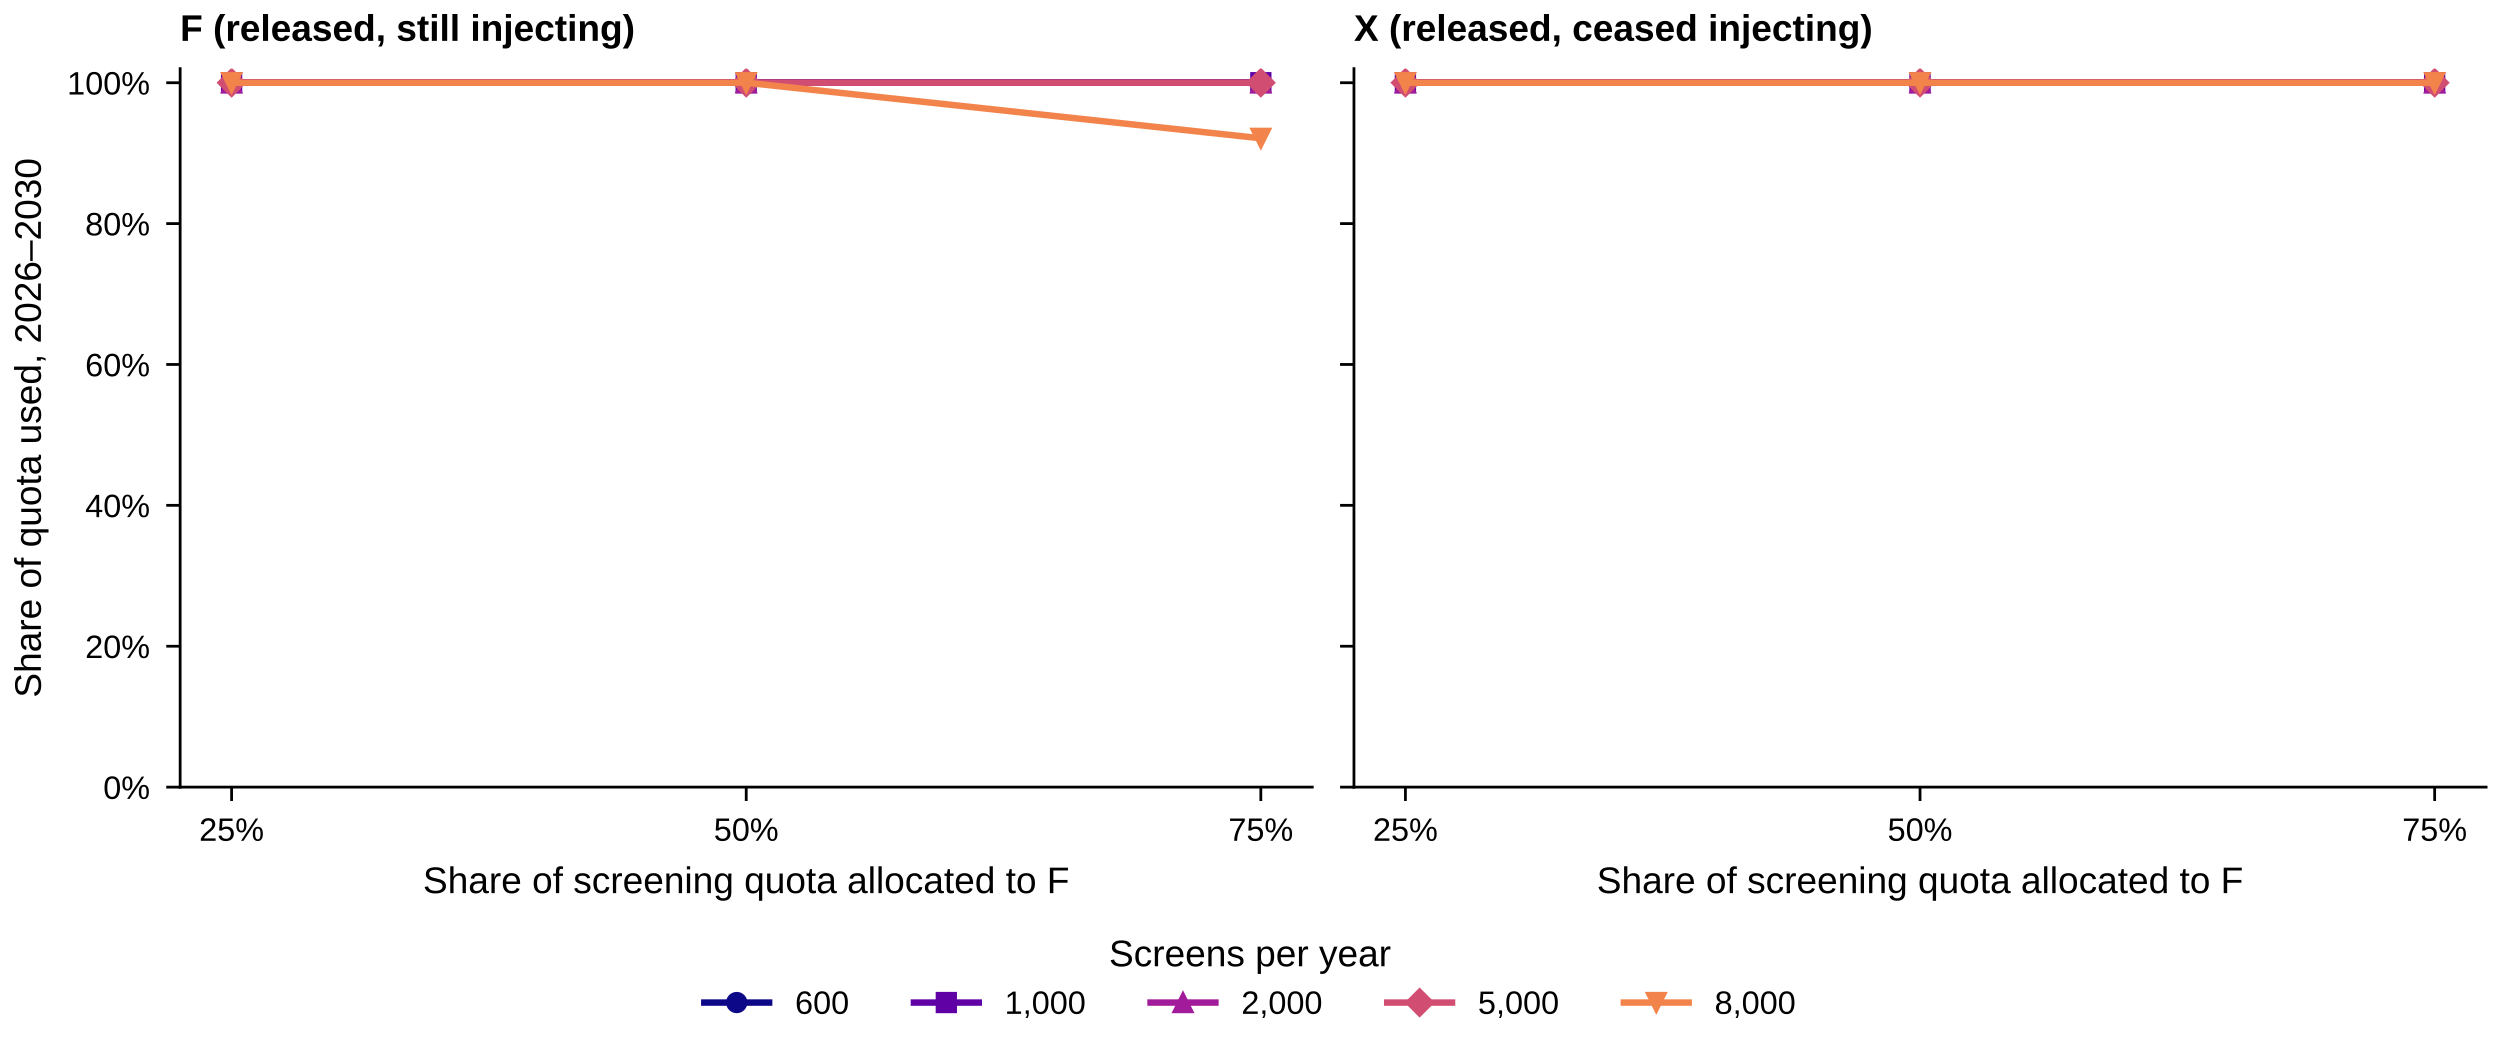
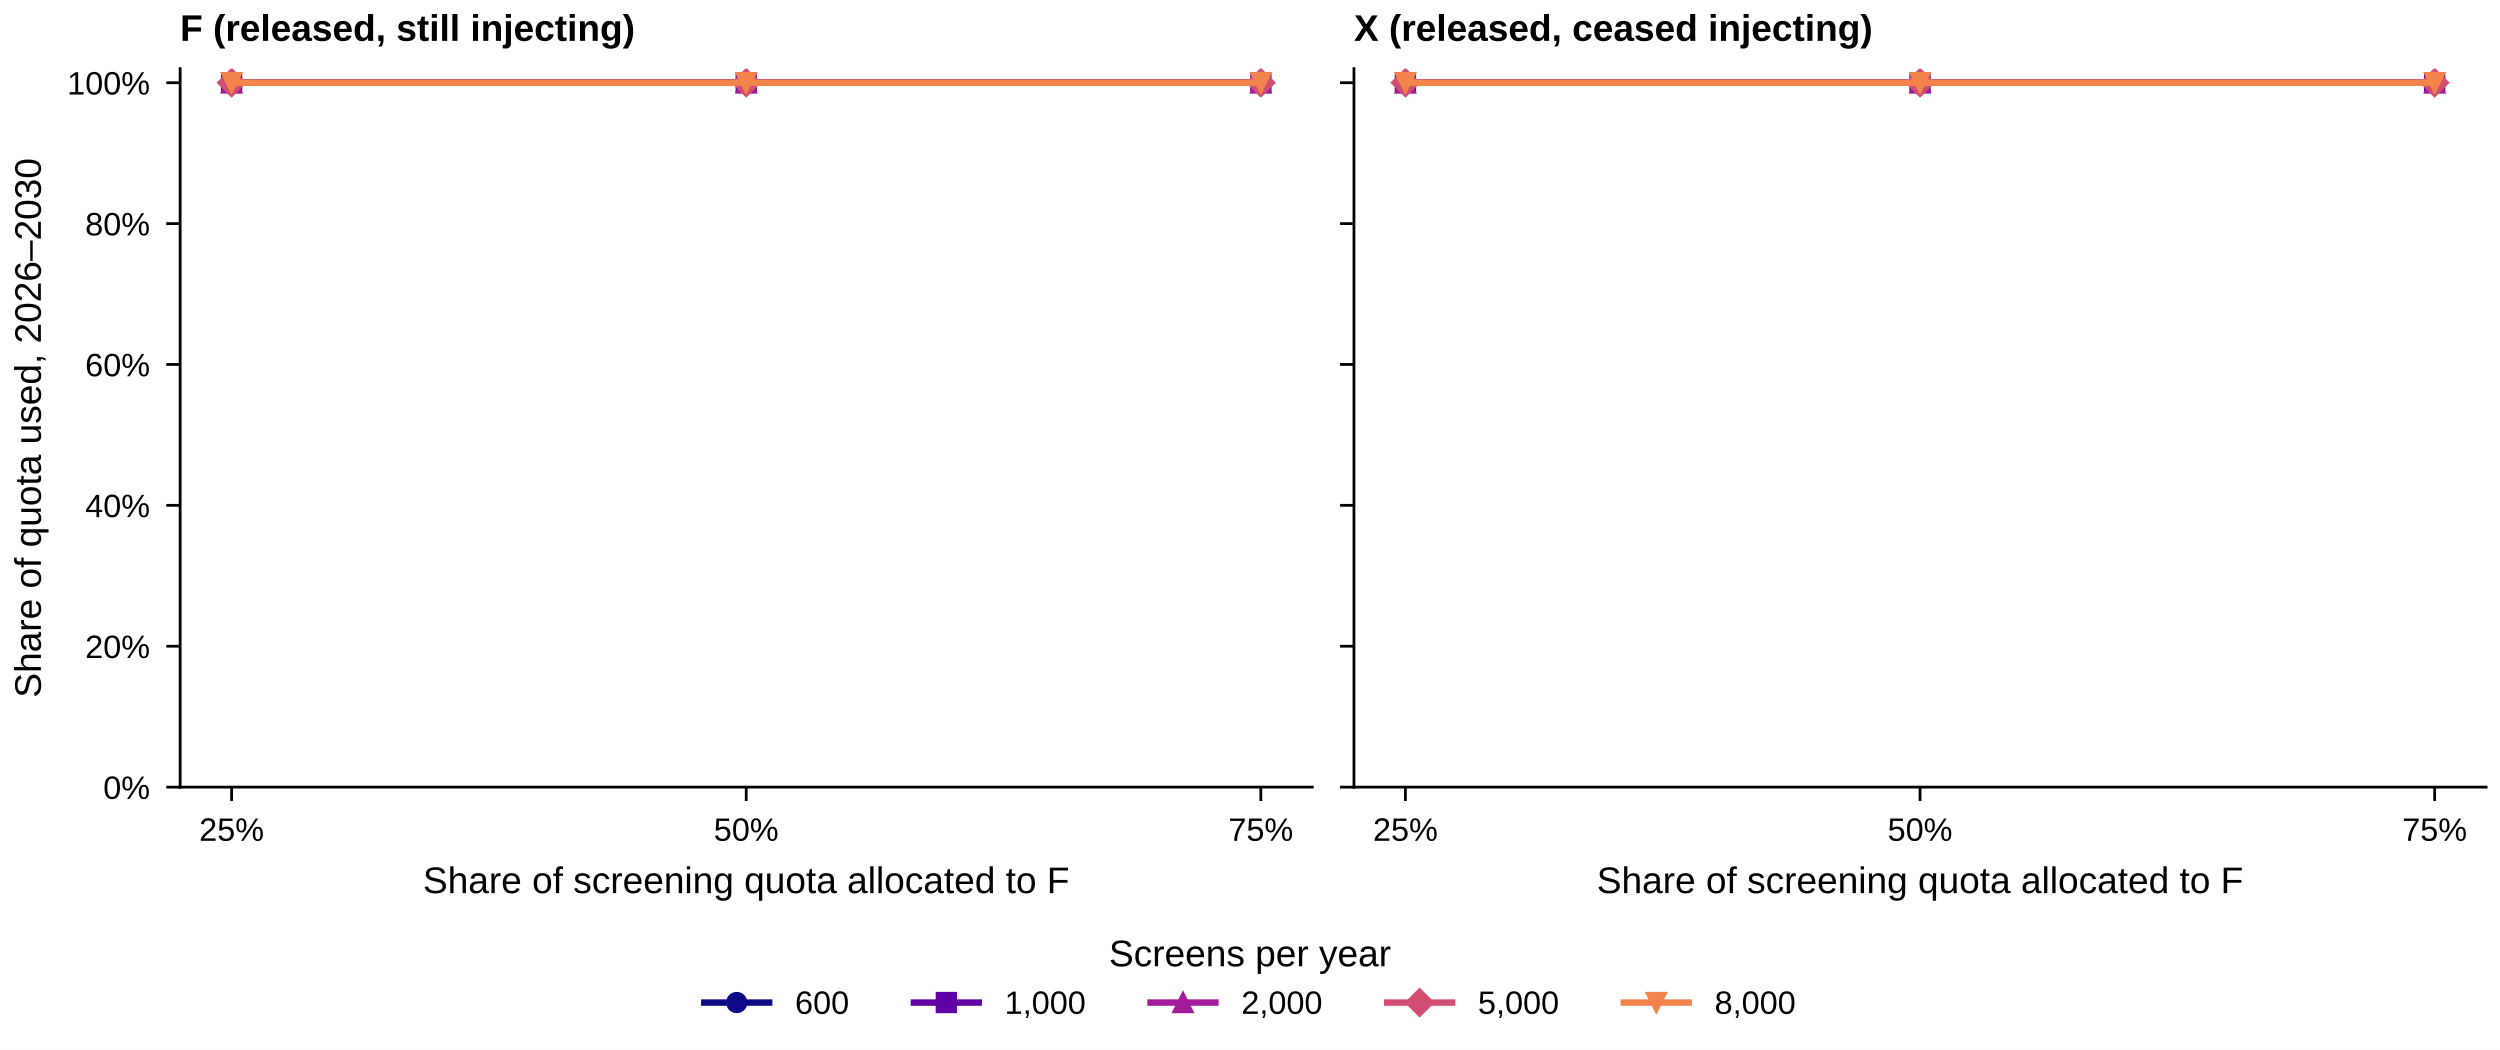
<svg xmlns="http://www.w3.org/2000/svg" xmlns:xlink="http://www.w3.org/1999/xlink" width="540pt" height="226.772pt" viewBox="0 0 540 226.772" version="1.1">
  <defs>
    <style type="text/css">*{stroke-linejoin: round; stroke-linecap: butt}</style>
  </defs>
  <g id="figure_1">
    <g id="patch_1">
      <path d="M 0 226.772  L 540 226.772  L 540 0  L 0 0  z " style="fill: #ffffff" />
    </g>
    <g id="axes_1">
      <g id="patch_2">
        <path d="M 38.911 170.016  L 283.455 170.016  L 283.455 14.824  L 38.911 14.824  z " style="fill: #ffffff" />
      </g>
      <g id="matplotlib.axis_1">
        <g id="xtick_1">
          <g id="line2d_1">
            <defs>
-               <path id="m64373799e3" d="M 0 0  L 0 3  " style="stroke: #000000; stroke-width: 0.6" />
+               <path id="m2ce548f65a" d="M 0 0  L 0 3  " style="stroke: #000000; stroke-width: 0.6" />
            </defs>
            <g>
-               <use xlink:href="#m64373799e3" x="50.026" y="170.016" style="stroke: #000000; stroke-width: 0.6" />
+               <use xlink:href="#m2ce548f65a" x="50.026" y="170.016" style="stroke: #000000; stroke-width: 0.6" />
            </g>
          </g>
          <g id="text_1">
            <text style="font-size: 7px; font-family: 'Arial', 'Helvetica', 'DejaVu Sans', sans-serif; text-anchor: middle" x="50.026" y="181.613" transform="rotate(-0 50.0262 181.6125)">25%</text>
          </g>
        </g>
        <g id="xtick_2">
          <g id="line2d_2">
            <g>
-               <use xlink:href="#m64373799e3" x="161.183" y="170.016" style="stroke: #000000; stroke-width: 0.6" />
+               <use xlink:href="#m2ce548f65a" x="161.183" y="170.016" style="stroke: #000000; stroke-width: 0.6" />
            </g>
          </g>
          <g id="text_2">
            <text style="font-size: 7px; font-family: 'Arial', 'Helvetica', 'DejaVu Sans', sans-serif; text-anchor: middle" x="161.183" y="181.613" transform="rotate(-0 161.1827 181.6125)">50%</text>
          </g>
        </g>
        <g id="xtick_3">
          <g id="line2d_3">
            <g>
-               <use xlink:href="#m64373799e3" x="272.339" y="170.016" style="stroke: #000000; stroke-width: 0.6" />
+               <use xlink:href="#m2ce548f65a" x="272.339" y="170.016" style="stroke: #000000; stroke-width: 0.6" />
            </g>
          </g>
          <g id="text_3">
            <text style="font-size: 7px; font-family: 'Arial', 'Helvetica', 'DejaVu Sans', sans-serif; text-anchor: middle" x="272.339" y="181.613" transform="rotate(-0 272.3393 181.6125)">75%</text>
          </g>
        </g>
        <g id="text_4">
          <text style="font-size: 8px; font-family: 'Arial', 'Helvetica', 'DejaVu Sans', sans-serif; text-anchor: middle" x="161.183" y="192.91" transform="rotate(-0 161.1827 192.9099)">Share of screening quota allocated to F</text>
        </g>
      </g>
      <g id="matplotlib.axis_2">
        <g id="ytick_1">
          <g id="line2d_4">
            <defs>
-               <path id="mfd0ce17a2f" d="M 0 0  L -3 0  " style="stroke: #000000; stroke-width: 0.6" />
+               <path id="m74026b9552" d="M 0 0  L -3 0  " style="stroke: #000000; stroke-width: 0.6" />
            </defs>
            <g>
-               <use xlink:href="#mfd0ce17a2f" x="38.911" y="170.016" style="stroke: #000000; stroke-width: 0.6" />
+               <use xlink:href="#m74026b9552" x="38.911" y="170.016" style="stroke: #000000; stroke-width: 0.6" />
            </g>
          </g>
          <g id="text_5">
            <text style="font-size: 7px; font-family: 'Arial', 'Helvetica', 'DejaVu Sans', sans-serif; text-anchor: end" x="32.411" y="172.564" transform="rotate(-0 32.41055 172.5644)">0%</text>
          </g>
        </g>
        <g id="ytick_2">
          <g id="line2d_5">
            <g>
-               <use xlink:href="#mfd0ce17a2f" x="38.911" y="139.587" style="stroke: #000000; stroke-width: 0.6" />
+               <use xlink:href="#m74026b9552" x="38.911" y="139.587" style="stroke: #000000; stroke-width: 0.6" />
            </g>
          </g>
          <g id="text_6">
            <text style="font-size: 7px; font-family: 'Arial', 'Helvetica', 'DejaVu Sans', sans-serif; text-anchor: end" x="32.411" y="142.135" transform="rotate(-0 32.41055 142.1346)">20%</text>
          </g>
        </g>
        <g id="ytick_3">
          <g id="line2d_6">
            <g>
-               <use xlink:href="#mfd0ce17a2f" x="38.911" y="109.157" style="stroke: #000000; stroke-width: 0.6" />
+               <use xlink:href="#m74026b9552" x="38.911" y="109.157" style="stroke: #000000; stroke-width: 0.6" />
            </g>
          </g>
          <g id="text_7">
            <text style="font-size: 7px; font-family: 'Arial', 'Helvetica', 'DejaVu Sans', sans-serif; text-anchor: end" x="32.411" y="111.705" transform="rotate(-0 32.41055 111.7049)">40%</text>
          </g>
        </g>
        <g id="ytick_4">
          <g id="line2d_7">
            <g>
-               <use xlink:href="#mfd0ce17a2f" x="38.911" y="78.727" style="stroke: #000000; stroke-width: 0.6" />
+               <use xlink:href="#m74026b9552" x="38.911" y="78.727" style="stroke: #000000; stroke-width: 0.6" />
            </g>
          </g>
          <g id="text_8">
            <text style="font-size: 7px; font-family: 'Arial', 'Helvetica', 'DejaVu Sans', sans-serif; text-anchor: end" x="32.411" y="81.275" transform="rotate(-0 32.41055 81.27509)">60%</text>
          </g>
        </g>
        <g id="ytick_5">
          <g id="line2d_8">
            <g>
-               <use xlink:href="#mfd0ce17a2f" x="38.911" y="48.297" style="stroke: #000000; stroke-width: 0.6" />
+               <use xlink:href="#m74026b9552" x="38.911" y="48.297" style="stroke: #000000; stroke-width: 0.6" />
            </g>
          </g>
          <g id="text_9">
            <text style="font-size: 7px; font-family: 'Arial', 'Helvetica', 'DejaVu Sans', sans-serif; text-anchor: end" x="32.411" y="50.845" transform="rotate(-0 32.41055 50.84531)">80%</text>
          </g>
        </g>
        <g id="ytick_6">
          <g id="line2d_9">
            <g>
-               <use xlink:href="#mfd0ce17a2f" x="38.911" y="17.867" style="stroke: #000000; stroke-width: 0.6" />
+               <use xlink:href="#m74026b9552" x="38.911" y="17.867" style="stroke: #000000; stroke-width: 0.6" />
            </g>
          </g>
          <g id="text_10">
            <text style="font-size: 7px; font-family: 'Arial', 'Helvetica', 'DejaVu Sans', sans-serif; text-anchor: end" x="32.411" y="20.416" transform="rotate(-0 32.41055 20.41553)">100%</text>
          </g>
        </g>
        <g id="text_11">
          <text style="font-size: 8px; font-family: 'Arial', 'Helvetica', 'DejaVu Sans', sans-serif; text-anchor: middle" x="8.824" y="92.42" transform="rotate(-90 8.824459 92.42039)">Share of quota used, 2026–2030</text>
        </g>
      </g>
      <g id="line2d_10">
-         <path d="M 50.026 17.867  L 161.183 17.867  L 272.339 17.867  " clip-path="url(#p5b674de9d5)" style="fill: none; stroke: #0d0887; stroke-width: 1.4; stroke-linecap: square" />
-         <defs>
-           <path id="ma0a8a23d40" d="M 0 2  C 0.53 2 1.039 1.789 1.414 1.414  C 1.789 1.039 2 0.53 2 0  C 2 -0.53 1.789 -1.039 1.414 -1.414  C 1.039 -1.789 0.53 -2 0 -2  C -0.53 -2 -1.039 -1.789 -1.414 -1.414  C -1.789 -1.039 -2 -0.53 -2 0  C -2 0.53 -1.789 1.039 -1.414 1.414  C -1.039 1.789 -0.53 2 0 2  z " style="stroke: #0d0887; stroke-width: 0.6" />
-         </defs>
-         <g clip-path="url(#p5b674de9d5)">
-           <use xlink:href="#ma0a8a23d40" x="50.026" y="17.867" style="fill: #0d0887; stroke: #0d0887; stroke-width: 0.6" />
-           <use xlink:href="#ma0a8a23d40" x="161.183" y="17.867" style="fill: #0d0887; stroke: #0d0887; stroke-width: 0.6" />
-           <use xlink:href="#ma0a8a23d40" x="272.339" y="17.867" style="fill: #0d0887; stroke: #0d0887; stroke-width: 0.6" />
+         <path d="M 50.026 17.867  L 161.183 17.867  L 272.339 17.867  " clip-path="url(#p2cafb40c1e)" style="fill: none; stroke: #0d0887; stroke-width: 1.4; stroke-linecap: square" />
+         <defs>
+           <path id="m28b6cff6dc" d="M 0 2  C 0.53 2 1.039 1.789 1.414 1.414  C 1.789 1.039 2 0.53 2 0  C 2 -0.53 1.789 -1.039 1.414 -1.414  C 1.039 -1.789 0.53 -2 0 -2  C -0.53 -2 -1.039 -1.789 -1.414 -1.414  C -1.789 -1.039 -2 -0.53 -2 0  C -2 0.53 -1.789 1.039 -1.414 1.414  C -1.039 1.789 -0.53 2 0 2  z " style="stroke: #0d0887; stroke-width: 0.6" />
+         </defs>
+         <g clip-path="url(#p2cafb40c1e)">
+           <use xlink:href="#m28b6cff6dc" x="50.026" y="17.867" style="fill: #0d0887; stroke: #0d0887; stroke-width: 0.6" />
+           <use xlink:href="#m28b6cff6dc" x="161.183" y="17.867" style="fill: #0d0887; stroke: #0d0887; stroke-width: 0.6" />
+           <use xlink:href="#m28b6cff6dc" x="272.339" y="17.867" style="fill: #0d0887; stroke: #0d0887; stroke-width: 0.6" />
        </g>
      </g>
      <g id="line2d_11">
-         <path d="M 50.026 17.867  L 161.183 17.867  L 272.339 17.867  " clip-path="url(#p5b674de9d5)" style="fill: none; stroke: #6001a6; stroke-width: 1.4; stroke-linecap: square" />
-         <defs>
-           <path id="m483223973f" d="M -2 2  L 2 2  L 2 -2  L -2 -2  z " style="stroke: #6001a6; stroke-width: 0.6; stroke-linejoin: miter" />
-         </defs>
-         <g clip-path="url(#p5b674de9d5)">
-           <use xlink:href="#m483223973f" x="50.026" y="17.867" style="fill: #6001a6; stroke: #6001a6; stroke-width: 0.6; stroke-linejoin: miter" />
-           <use xlink:href="#m483223973f" x="161.183" y="17.867" style="fill: #6001a6; stroke: #6001a6; stroke-width: 0.6; stroke-linejoin: miter" />
-           <use xlink:href="#m483223973f" x="272.339" y="17.867" style="fill: #6001a6; stroke: #6001a6; stroke-width: 0.6; stroke-linejoin: miter" />
+         <path d="M 50.026 17.867  L 161.183 17.867  L 272.339 17.867  " clip-path="url(#p2cafb40c1e)" style="fill: none; stroke: #6001a6; stroke-width: 1.4; stroke-linecap: square" />
+         <defs>
+           <path id="mfdebbb1df5" d="M -2 2  L 2 2  L 2 -2  L -2 -2  z " style="stroke: #6001a6; stroke-width: 0.6; stroke-linejoin: miter" />
+         </defs>
+         <g clip-path="url(#p2cafb40c1e)">
+           <use xlink:href="#mfdebbb1df5" x="50.026" y="17.867" style="fill: #6001a6; stroke: #6001a6; stroke-width: 0.6; stroke-linejoin: miter" />
+           <use xlink:href="#mfdebbb1df5" x="161.183" y="17.867" style="fill: #6001a6; stroke: #6001a6; stroke-width: 0.6; stroke-linejoin: miter" />
+           <use xlink:href="#mfdebbb1df5" x="272.339" y="17.867" style="fill: #6001a6; stroke: #6001a6; stroke-width: 0.6; stroke-linejoin: miter" />
        </g>
      </g>
      <g id="line2d_12">
-         <path d="M 50.026 17.867  L 161.183 17.867  L 272.339 17.867  " clip-path="url(#p5b674de9d5)" style="fill: none; stroke: #a11b9b; stroke-width: 1.4; stroke-linecap: square" />
-         <defs>
-           <path id="m393221a1b1" d="M 0 -2  L -2 2  L 2 2  z " style="stroke: #a11b9b; stroke-width: 0.6; stroke-linejoin: miter" />
-         </defs>
-         <g clip-path="url(#p5b674de9d5)">
-           <use xlink:href="#m393221a1b1" x="50.026" y="17.867" style="fill: #a11b9b; stroke: #a11b9b; stroke-width: 0.6; stroke-linejoin: miter" />
-           <use xlink:href="#m393221a1b1" x="161.183" y="17.867" style="fill: #a11b9b; stroke: #a11b9b; stroke-width: 0.6; stroke-linejoin: miter" />
-           <use xlink:href="#m393221a1b1" x="272.339" y="17.867" style="fill: #a11b9b; stroke: #a11b9b; stroke-width: 0.6; stroke-linejoin: miter" />
+         <path d="M 50.026 17.867  L 161.183 17.867  L 272.339 17.867  " clip-path="url(#p2cafb40c1e)" style="fill: none; stroke: #a11b9b; stroke-width: 1.4; stroke-linecap: square" />
+         <defs>
+           <path id="m04f1e97f77" d="M 0 -2  L -2 2  L 2 2  z " style="stroke: #a11b9b; stroke-width: 0.6; stroke-linejoin: miter" />
+         </defs>
+         <g clip-path="url(#p2cafb40c1e)">
+           <use xlink:href="#m04f1e97f77" x="50.026" y="17.867" style="fill: #a11b9b; stroke: #a11b9b; stroke-width: 0.6; stroke-linejoin: miter" />
+           <use xlink:href="#m04f1e97f77" x="161.183" y="17.867" style="fill: #a11b9b; stroke: #a11b9b; stroke-width: 0.6; stroke-linejoin: miter" />
+           <use xlink:href="#m04f1e97f77" x="272.339" y="17.867" style="fill: #a11b9b; stroke: #a11b9b; stroke-width: 0.6; stroke-linejoin: miter" />
        </g>
      </g>
      <g id="line2d_13">
-         <path d="M 50.026 17.867  L 161.183 17.867  L 272.339 17.867  " clip-path="url(#p5b674de9d5)" style="fill: none; stroke: #d14e72; stroke-width: 1.4; stroke-linecap: square" />
-         <defs>
-           <path id="m9733674ebd" d="M -0 2.828  L 2.828 0  L 0 -2.828  L -2.828 -0  z " style="stroke: #d14e72; stroke-width: 0.6; stroke-linejoin: miter" />
-         </defs>
-         <g clip-path="url(#p5b674de9d5)">
-           <use xlink:href="#m9733674ebd" x="50.026" y="17.867" style="fill: #d14e72; stroke: #d14e72; stroke-width: 0.6; stroke-linejoin: miter" />
-           <use xlink:href="#m9733674ebd" x="161.183" y="17.867" style="fill: #d14e72; stroke: #d14e72; stroke-width: 0.6; stroke-linejoin: miter" />
-           <use xlink:href="#m9733674ebd" x="272.339" y="17.867" style="fill: #d14e72; stroke: #d14e72; stroke-width: 0.6; stroke-linejoin: miter" />
+         <path d="M 50.026 17.867  L 161.183 17.867  L 272.339 17.867  " clip-path="url(#p2cafb40c1e)" style="fill: none; stroke: #d14e72; stroke-width: 1.4; stroke-linecap: square" />
+         <defs>
+           <path id="m4f7cf26f2a" d="M -0 2.828  L 2.828 0  L 0 -2.828  L -2.828 -0  z " style="stroke: #d14e72; stroke-width: 0.6; stroke-linejoin: miter" />
+         </defs>
+         <g clip-path="url(#p2cafb40c1e)">
+           <use xlink:href="#m4f7cf26f2a" x="50.026" y="17.867" style="fill: #d14e72; stroke: #d14e72; stroke-width: 0.6; stroke-linejoin: miter" />
+           <use xlink:href="#m4f7cf26f2a" x="161.183" y="17.867" style="fill: #d14e72; stroke: #d14e72; stroke-width: 0.6; stroke-linejoin: miter" />
+           <use xlink:href="#m4f7cf26f2a" x="272.339" y="17.867" style="fill: #d14e72; stroke: #d14e72; stroke-width: 0.6; stroke-linejoin: miter" />
        </g>
      </g>
      <g id="line2d_14">
-         <path d="M 50.026 17.867  L 161.183 17.867  L 272.339 29.875  " clip-path="url(#p5b674de9d5)" style="fill: none; stroke: #f2844b; stroke-width: 1.4; stroke-linecap: square" />
-         <defs>
-           <path id="m9994dead39" d="M -0 2  L 2 -2  L -2 -2  z " style="stroke: #f2844b; stroke-width: 0.6; stroke-linejoin: miter" />
-         </defs>
-         <g clip-path="url(#p5b674de9d5)">
-           <use xlink:href="#m9994dead39" x="50.026" y="17.867" style="fill: #f2844b; stroke: #f2844b; stroke-width: 0.6; stroke-linejoin: miter" />
-           <use xlink:href="#m9994dead39" x="161.183" y="17.867" style="fill: #f2844b; stroke: #f2844b; stroke-width: 0.6; stroke-linejoin: miter" />
-           <use xlink:href="#m9994dead39" x="272.339" y="29.875" style="fill: #f2844b; stroke: #f2844b; stroke-width: 0.6; stroke-linejoin: miter" />
+         <path d="M 50.026 17.867  L 161.183 17.867  L 272.339 17.867  " clip-path="url(#p2cafb40c1e)" style="fill: none; stroke: #f2844b; stroke-width: 1.4; stroke-linecap: square" />
+         <defs>
+           <path id="m81184d05fe" d="M -0 2  L 2 -2  L -2 -2  z " style="stroke: #f2844b; stroke-width: 0.6; stroke-linejoin: miter" />
+         </defs>
+         <g clip-path="url(#p2cafb40c1e)">
+           <use xlink:href="#m81184d05fe" x="50.026" y="17.867" style="fill: #f2844b; stroke: #f2844b; stroke-width: 0.6; stroke-linejoin: miter" />
+           <use xlink:href="#m81184d05fe" x="161.183" y="17.867" style="fill: #f2844b; stroke: #f2844b; stroke-width: 0.6; stroke-linejoin: miter" />
+           <use xlink:href="#m81184d05fe" x="272.339" y="17.867" style="fill: #f2844b; stroke: #f2844b; stroke-width: 0.6; stroke-linejoin: miter" />
        </g>
      </g>
      <g id="patch_3">
        <path d="M 38.911 170.016  L 38.911 14.824  " style="fill: none; stroke: #000000; stroke-width: 0.6; stroke-linejoin: miter; stroke-linecap: square" />
      </g>
      <g id="patch_4">
        <path d="M 38.911 170.016  L 283.455 170.016  " style="fill: none; stroke: #000000; stroke-width: 0.6; stroke-linejoin: miter; stroke-linecap: square" />
      </g>
      <g id="text_12">
        <text style="font-weight: 700; font-size: 8px; font-family: 'Arial', 'Helvetica', 'DejaVu Sans', sans-serif; text-anchor: start" x="38.911" y="8.824" transform="rotate(-0 38.91055 8.824459)">F (released, still injecting)</text>
      </g>
    </g>
    <g id="axes_2">
      <g id="patch_5">
        <path d="M 292.455 170.016  L 537 170.016  L 537 14.824  L 292.455 14.824  z " style="fill: #ffffff" />
      </g>
      <g id="matplotlib.axis_3">
        <g id="xtick_4">
          <g id="line2d_15">
            <g>
-               <use xlink:href="#m64373799e3" x="303.571" y="170.016" style="stroke: #000000; stroke-width: 0.6" />
+               <use xlink:href="#m2ce548f65a" x="303.571" y="170.016" style="stroke: #000000; stroke-width: 0.6" />
            </g>
          </g>
          <g id="text_13">
            <text style="font-size: 7px; font-family: 'Arial', 'Helvetica', 'DejaVu Sans', sans-serif; text-anchor: middle" x="303.571" y="181.613" transform="rotate(-0 303.571 181.6125)">25%</text>
          </g>
        </g>
        <g id="xtick_5">
          <g id="line2d_16">
            <g>
-               <use xlink:href="#m64373799e3" x="414.728" y="170.016" style="stroke: #000000; stroke-width: 0.6" />
+               <use xlink:href="#m2ce548f65a" x="414.728" y="170.016" style="stroke: #000000; stroke-width: 0.6" />
            </g>
          </g>
          <g id="text_14">
            <text style="font-size: 7px; font-family: 'Arial', 'Helvetica', 'DejaVu Sans', sans-serif; text-anchor: middle" x="414.728" y="181.613" transform="rotate(-0 414.7276 181.6125)">50%</text>
          </g>
        </g>
        <g id="xtick_6">
          <g id="line2d_17">
            <g>
-               <use xlink:href="#m64373799e3" x="525.884" y="170.016" style="stroke: #000000; stroke-width: 0.6" />
+               <use xlink:href="#m2ce548f65a" x="525.884" y="170.016" style="stroke: #000000; stroke-width: 0.6" />
            </g>
          </g>
          <g id="text_15">
            <text style="font-size: 7px; font-family: 'Arial', 'Helvetica', 'DejaVu Sans', sans-serif; text-anchor: middle" x="525.884" y="181.613" transform="rotate(-0 525.8841 181.6125)">75%</text>
          </g>
        </g>
        <g id="text_16">
          <text style="font-size: 8px; font-family: 'Arial', 'Helvetica', 'DejaVu Sans', sans-serif; text-anchor: middle" x="414.728" y="192.91" transform="rotate(-0 414.7276 192.9099)">Share of screening quota allocated to F</text>
        </g>
      </g>
      <g id="matplotlib.axis_4">
        <g id="ytick_7">
          <g id="line2d_18">
            <g>
-               <use xlink:href="#mfd0ce17a2f" x="292.455" y="170.016" style="stroke: #000000; stroke-width: 0.6" />
+               <use xlink:href="#m74026b9552" x="292.455" y="170.016" style="stroke: #000000; stroke-width: 0.6" />
            </g>
          </g>
        </g>
        <g id="ytick_8">
          <g id="line2d_19">
            <g>
-               <use xlink:href="#mfd0ce17a2f" x="292.455" y="139.587" style="stroke: #000000; stroke-width: 0.6" />
+               <use xlink:href="#m74026b9552" x="292.455" y="139.587" style="stroke: #000000; stroke-width: 0.6" />
            </g>
          </g>
        </g>
        <g id="ytick_9">
          <g id="line2d_20">
            <g>
-               <use xlink:href="#mfd0ce17a2f" x="292.455" y="109.157" style="stroke: #000000; stroke-width: 0.6" />
+               <use xlink:href="#m74026b9552" x="292.455" y="109.157" style="stroke: #000000; stroke-width: 0.6" />
            </g>
          </g>
        </g>
        <g id="ytick_10">
          <g id="line2d_21">
            <g>
-               <use xlink:href="#mfd0ce17a2f" x="292.455" y="78.727" style="stroke: #000000; stroke-width: 0.6" />
+               <use xlink:href="#m74026b9552" x="292.455" y="78.727" style="stroke: #000000; stroke-width: 0.6" />
            </g>
          </g>
        </g>
        <g id="ytick_11">
          <g id="line2d_22">
            <g>
-               <use xlink:href="#mfd0ce17a2f" x="292.455" y="48.297" style="stroke: #000000; stroke-width: 0.6" />
+               <use xlink:href="#m74026b9552" x="292.455" y="48.297" style="stroke: #000000; stroke-width: 0.6" />
            </g>
          </g>
        </g>
        <g id="ytick_12">
          <g id="line2d_23">
            <g>
-               <use xlink:href="#mfd0ce17a2f" x="292.455" y="17.867" style="stroke: #000000; stroke-width: 0.6" />
+               <use xlink:href="#m74026b9552" x="292.455" y="17.867" style="stroke: #000000; stroke-width: 0.6" />
            </g>
          </g>
        </g>
      </g>
      <g id="line2d_24">
-         <path d="M 303.571 17.867  L 414.728 17.867  L 525.884 17.867  " clip-path="url(#p2013c4f3d4)" style="fill: none; stroke: #0d0887; stroke-width: 1.4; stroke-linecap: square" />
-         <g clip-path="url(#p2013c4f3d4)">
-           <use xlink:href="#ma0a8a23d40" x="303.571" y="17.867" style="fill: #0d0887; stroke: #0d0887; stroke-width: 0.6" />
-           <use xlink:href="#ma0a8a23d40" x="414.728" y="17.867" style="fill: #0d0887; stroke: #0d0887; stroke-width: 0.6" />
-           <use xlink:href="#ma0a8a23d40" x="525.884" y="17.867" style="fill: #0d0887; stroke: #0d0887; stroke-width: 0.6" />
+         <path d="M 303.571 17.867  L 414.728 17.867  L 525.884 17.867  " clip-path="url(#p11e4e71a47)" style="fill: none; stroke: #0d0887; stroke-width: 1.4; stroke-linecap: square" />
+         <g clip-path="url(#p11e4e71a47)">
+           <use xlink:href="#m28b6cff6dc" x="303.571" y="17.867" style="fill: #0d0887; stroke: #0d0887; stroke-width: 0.6" />
+           <use xlink:href="#m28b6cff6dc" x="414.728" y="17.867" style="fill: #0d0887; stroke: #0d0887; stroke-width: 0.6" />
+           <use xlink:href="#m28b6cff6dc" x="525.884" y="17.867" style="fill: #0d0887; stroke: #0d0887; stroke-width: 0.6" />
        </g>
      </g>
      <g id="line2d_25">
-         <path d="M 303.571 17.867  L 414.728 17.867  L 525.884 17.867  " clip-path="url(#p2013c4f3d4)" style="fill: none; stroke: #6001a6; stroke-width: 1.4; stroke-linecap: square" />
-         <g clip-path="url(#p2013c4f3d4)">
-           <use xlink:href="#m483223973f" x="303.571" y="17.867" style="fill: #6001a6; stroke: #6001a6; stroke-width: 0.6; stroke-linejoin: miter" />
-           <use xlink:href="#m483223973f" x="414.728" y="17.867" style="fill: #6001a6; stroke: #6001a6; stroke-width: 0.6; stroke-linejoin: miter" />
-           <use xlink:href="#m483223973f" x="525.884" y="17.867" style="fill: #6001a6; stroke: #6001a6; stroke-width: 0.6; stroke-linejoin: miter" />
+         <path d="M 303.571 17.867  L 414.728 17.867  L 525.884 17.867  " clip-path="url(#p11e4e71a47)" style="fill: none; stroke: #6001a6; stroke-width: 1.4; stroke-linecap: square" />
+         <g clip-path="url(#p11e4e71a47)">
+           <use xlink:href="#mfdebbb1df5" x="303.571" y="17.867" style="fill: #6001a6; stroke: #6001a6; stroke-width: 0.6; stroke-linejoin: miter" />
+           <use xlink:href="#mfdebbb1df5" x="414.728" y="17.867" style="fill: #6001a6; stroke: #6001a6; stroke-width: 0.6; stroke-linejoin: miter" />
+           <use xlink:href="#mfdebbb1df5" x="525.884" y="17.867" style="fill: #6001a6; stroke: #6001a6; stroke-width: 0.6; stroke-linejoin: miter" />
        </g>
      </g>
      <g id="line2d_26">
-         <path d="M 303.571 17.867  L 414.728 17.867  L 525.884 17.867  " clip-path="url(#p2013c4f3d4)" style="fill: none; stroke: #a11b9b; stroke-width: 1.4; stroke-linecap: square" />
-         <g clip-path="url(#p2013c4f3d4)">
-           <use xlink:href="#m393221a1b1" x="303.571" y="17.867" style="fill: #a11b9b; stroke: #a11b9b; stroke-width: 0.6; stroke-linejoin: miter" />
-           <use xlink:href="#m393221a1b1" x="414.728" y="17.867" style="fill: #a11b9b; stroke: #a11b9b; stroke-width: 0.6; stroke-linejoin: miter" />
-           <use xlink:href="#m393221a1b1" x="525.884" y="17.867" style="fill: #a11b9b; stroke: #a11b9b; stroke-width: 0.6; stroke-linejoin: miter" />
+         <path d="M 303.571 17.867  L 414.728 17.867  L 525.884 17.867  " clip-path="url(#p11e4e71a47)" style="fill: none; stroke: #a11b9b; stroke-width: 1.4; stroke-linecap: square" />
+         <g clip-path="url(#p11e4e71a47)">
+           <use xlink:href="#m04f1e97f77" x="303.571" y="17.867" style="fill: #a11b9b; stroke: #a11b9b; stroke-width: 0.6; stroke-linejoin: miter" />
+           <use xlink:href="#m04f1e97f77" x="414.728" y="17.867" style="fill: #a11b9b; stroke: #a11b9b; stroke-width: 0.6; stroke-linejoin: miter" />
+           <use xlink:href="#m04f1e97f77" x="525.884" y="17.867" style="fill: #a11b9b; stroke: #a11b9b; stroke-width: 0.6; stroke-linejoin: miter" />
        </g>
      </g>
      <g id="line2d_27">
-         <path d="M 303.571 17.867  L 414.728 17.867  L 525.884 17.867  " clip-path="url(#p2013c4f3d4)" style="fill: none; stroke: #d14e72; stroke-width: 1.4; stroke-linecap: square" />
-         <g clip-path="url(#p2013c4f3d4)">
-           <use xlink:href="#m9733674ebd" x="303.571" y="17.867" style="fill: #d14e72; stroke: #d14e72; stroke-width: 0.6; stroke-linejoin: miter" />
-           <use xlink:href="#m9733674ebd" x="414.728" y="17.867" style="fill: #d14e72; stroke: #d14e72; stroke-width: 0.6; stroke-linejoin: miter" />
-           <use xlink:href="#m9733674ebd" x="525.884" y="17.867" style="fill: #d14e72; stroke: #d14e72; stroke-width: 0.6; stroke-linejoin: miter" />
+         <path d="M 303.571 17.867  L 414.728 17.867  L 525.884 17.867  " clip-path="url(#p11e4e71a47)" style="fill: none; stroke: #d14e72; stroke-width: 1.4; stroke-linecap: square" />
+         <g clip-path="url(#p11e4e71a47)">
+           <use xlink:href="#m4f7cf26f2a" x="303.571" y="17.867" style="fill: #d14e72; stroke: #d14e72; stroke-width: 0.6; stroke-linejoin: miter" />
+           <use xlink:href="#m4f7cf26f2a" x="414.728" y="17.867" style="fill: #d14e72; stroke: #d14e72; stroke-width: 0.6; stroke-linejoin: miter" />
+           <use xlink:href="#m4f7cf26f2a" x="525.884" y="17.867" style="fill: #d14e72; stroke: #d14e72; stroke-width: 0.6; stroke-linejoin: miter" />
        </g>
      </g>
      <g id="line2d_28">
-         <path d="M 303.571 17.867  L 414.728 17.867  L 525.884 17.867  " clip-path="url(#p2013c4f3d4)" style="fill: none; stroke: #f2844b; stroke-width: 1.4; stroke-linecap: square" />
-         <g clip-path="url(#p2013c4f3d4)">
-           <use xlink:href="#m9994dead39" x="303.571" y="17.867" style="fill: #f2844b; stroke: #f2844b; stroke-width: 0.6; stroke-linejoin: miter" />
-           <use xlink:href="#m9994dead39" x="414.728" y="17.867" style="fill: #f2844b; stroke: #f2844b; stroke-width: 0.6; stroke-linejoin: miter" />
-           <use xlink:href="#m9994dead39" x="525.884" y="17.867" style="fill: #f2844b; stroke: #f2844b; stroke-width: 0.6; stroke-linejoin: miter" />
+         <path d="M 303.571 17.867  L 414.728 17.867  L 525.884 17.867  " clip-path="url(#p11e4e71a47)" style="fill: none; stroke: #f2844b; stroke-width: 1.4; stroke-linecap: square" />
+         <g clip-path="url(#p11e4e71a47)">
+           <use xlink:href="#m81184d05fe" x="303.571" y="17.867" style="fill: #f2844b; stroke: #f2844b; stroke-width: 0.6; stroke-linejoin: miter" />
+           <use xlink:href="#m81184d05fe" x="414.728" y="17.867" style="fill: #f2844b; stroke: #f2844b; stroke-width: 0.6; stroke-linejoin: miter" />
+           <use xlink:href="#m81184d05fe" x="525.884" y="17.867" style="fill: #f2844b; stroke: #f2844b; stroke-width: 0.6; stroke-linejoin: miter" />
        </g>
      </g>
      <g id="patch_6">
        <path d="M 292.455 170.016  L 292.455 14.824  " style="fill: none; stroke: #000000; stroke-width: 0.6; stroke-linejoin: miter; stroke-linecap: square" />
      </g>
      <g id="patch_7">
        <path d="M 292.455 170.016  L 537 170.016  " style="fill: none; stroke: #000000; stroke-width: 0.6; stroke-linejoin: miter; stroke-linecap: square" />
      </g>
      <g id="text_17">
        <text style="font-weight: 700; font-size: 8px; font-family: 'Arial', 'Helvetica', 'DejaVu Sans', sans-serif; text-anchor: start" x="292.455" y="8.824" transform="rotate(-0 292.4554 8.824459)">X (released, ceased injecting)</text>
      </g>
    </g>
    <g id="legend_1">
      <g id="text_18">
        <text style="font-size: 8px; font-family: 'Arial', 'Helvetica', 'DejaVu Sans', sans-serif; text-anchor: start" x="239.543" y="208.719" transform="rotate(-0 239.5431 208.7186)">Screens per year</text>
      </g>
      <g id="line2d_29">
        <path d="M 152.13 216.549  L 159.13 216.549  L 166.13 216.549  " style="fill: none; stroke: #0d0887; stroke-width: 1.4; stroke-linecap: square" />
        <g>
-           <use xlink:href="#ma0a8a23d40" x="159.13" y="216.549" style="fill: #0d0887; stroke: #0d0887; stroke-width: 0.6" />
+           <use xlink:href="#m28b6cff6dc" x="159.13" y="216.549" style="fill: #0d0887; stroke: #0d0887; stroke-width: 0.6" />
        </g>
      </g>
      <g id="text_19">
        <text style="font-size: 7px; font-family: 'Arial', 'Helvetica', 'DejaVu Sans', sans-serif; text-anchor: start" x="171.73" y="218.999" transform="rotate(-0 171.7304 218.9985)">600</text>
      </g>
      <g id="line2d_30">
        <path d="M 197.408 216.549  L 204.408 216.549  L 211.408 216.549  " style="fill: none; stroke: #6001a6; stroke-width: 1.4; stroke-linecap: square" />
        <g>
-           <use xlink:href="#m483223973f" x="204.408" y="216.549" style="fill: #6001a6; stroke: #6001a6; stroke-width: 0.6; stroke-linejoin: miter" />
+           <use xlink:href="#mfdebbb1df5" x="204.408" y="216.549" style="fill: #6001a6; stroke: #6001a6; stroke-width: 0.6; stroke-linejoin: miter" />
        </g>
      </g>
      <g id="text_20">
        <text style="font-size: 7px; font-family: 'Arial', 'Helvetica', 'DejaVu Sans', sans-serif; text-anchor: start" x="217.008" y="218.999" transform="rotate(-0 217.0084 218.9985)">1,000</text>
      </g>
      <g id="line2d_31">
        <path d="M 248.524 216.549  L 255.524 216.549  L 262.524 216.549  " style="fill: none; stroke: #a11b9b; stroke-width: 1.4; stroke-linecap: square" />
        <g>
-           <use xlink:href="#m393221a1b1" x="255.524" y="216.549" style="fill: #a11b9b; stroke: #a11b9b; stroke-width: 0.6; stroke-linejoin: miter" />
+           <use xlink:href="#m04f1e97f77" x="255.524" y="216.549" style="fill: #a11b9b; stroke: #a11b9b; stroke-width: 0.6; stroke-linejoin: miter" />
        </g>
      </g>
      <g id="text_21">
        <text style="font-size: 7px; font-family: 'Arial', 'Helvetica', 'DejaVu Sans', sans-serif; text-anchor: start" x="268.124" y="218.999" transform="rotate(-0 268.1237 218.9985)">2,000</text>
      </g>
      <g id="line2d_32">
        <path d="M 299.639 216.549  L 306.639 216.549  L 313.639 216.549  " style="fill: none; stroke: #d14e72; stroke-width: 1.4; stroke-linecap: square" />
        <g>
-           <use xlink:href="#m9733674ebd" x="306.639" y="216.549" style="fill: #d14e72; stroke: #d14e72; stroke-width: 0.6; stroke-linejoin: miter" />
+           <use xlink:href="#m4f7cf26f2a" x="306.639" y="216.549" style="fill: #d14e72; stroke: #d14e72; stroke-width: 0.6; stroke-linejoin: miter" />
        </g>
      </g>
      <g id="text_22">
        <text style="font-size: 7px; font-family: 'Arial', 'Helvetica', 'DejaVu Sans', sans-serif; text-anchor: start" x="319.239" y="218.999" transform="rotate(-0 319.239 218.9985)">5,000</text>
      </g>
      <g id="line2d_33">
        <path d="M 350.754 216.549  L 357.754 216.549  L 364.754 216.549  " style="fill: none; stroke: #f2844b; stroke-width: 1.4; stroke-linecap: square" />
        <g>
-           <use xlink:href="#m9994dead39" x="357.754" y="216.549" style="fill: #f2844b; stroke: #f2844b; stroke-width: 0.6; stroke-linejoin: miter" />
+           <use xlink:href="#m81184d05fe" x="357.754" y="216.549" style="fill: #f2844b; stroke: #f2844b; stroke-width: 0.6; stroke-linejoin: miter" />
        </g>
      </g>
      <g id="text_23">
        <text style="font-size: 7px; font-family: 'Arial', 'Helvetica', 'DejaVu Sans', sans-serif; text-anchor: start" x="370.354" y="218.999" transform="rotate(-0 370.3543 218.9985)">8,000</text>
      </g>
    </g>
  </g>
  <defs>
-     <clipPath id="p5b674de9d5">
+     <clipPath id="p2cafb40c1e">
      <rect x="38.911" y="14.824" width="244.544" height="155.192" />
    </clipPath>
-     <clipPath id="p2013c4f3d4">
+     <clipPath id="p11e4e71a47">
      <rect x="292.455" y="14.824" width="244.544" height="155.192" />
    </clipPath>
  </defs>
</svg>
